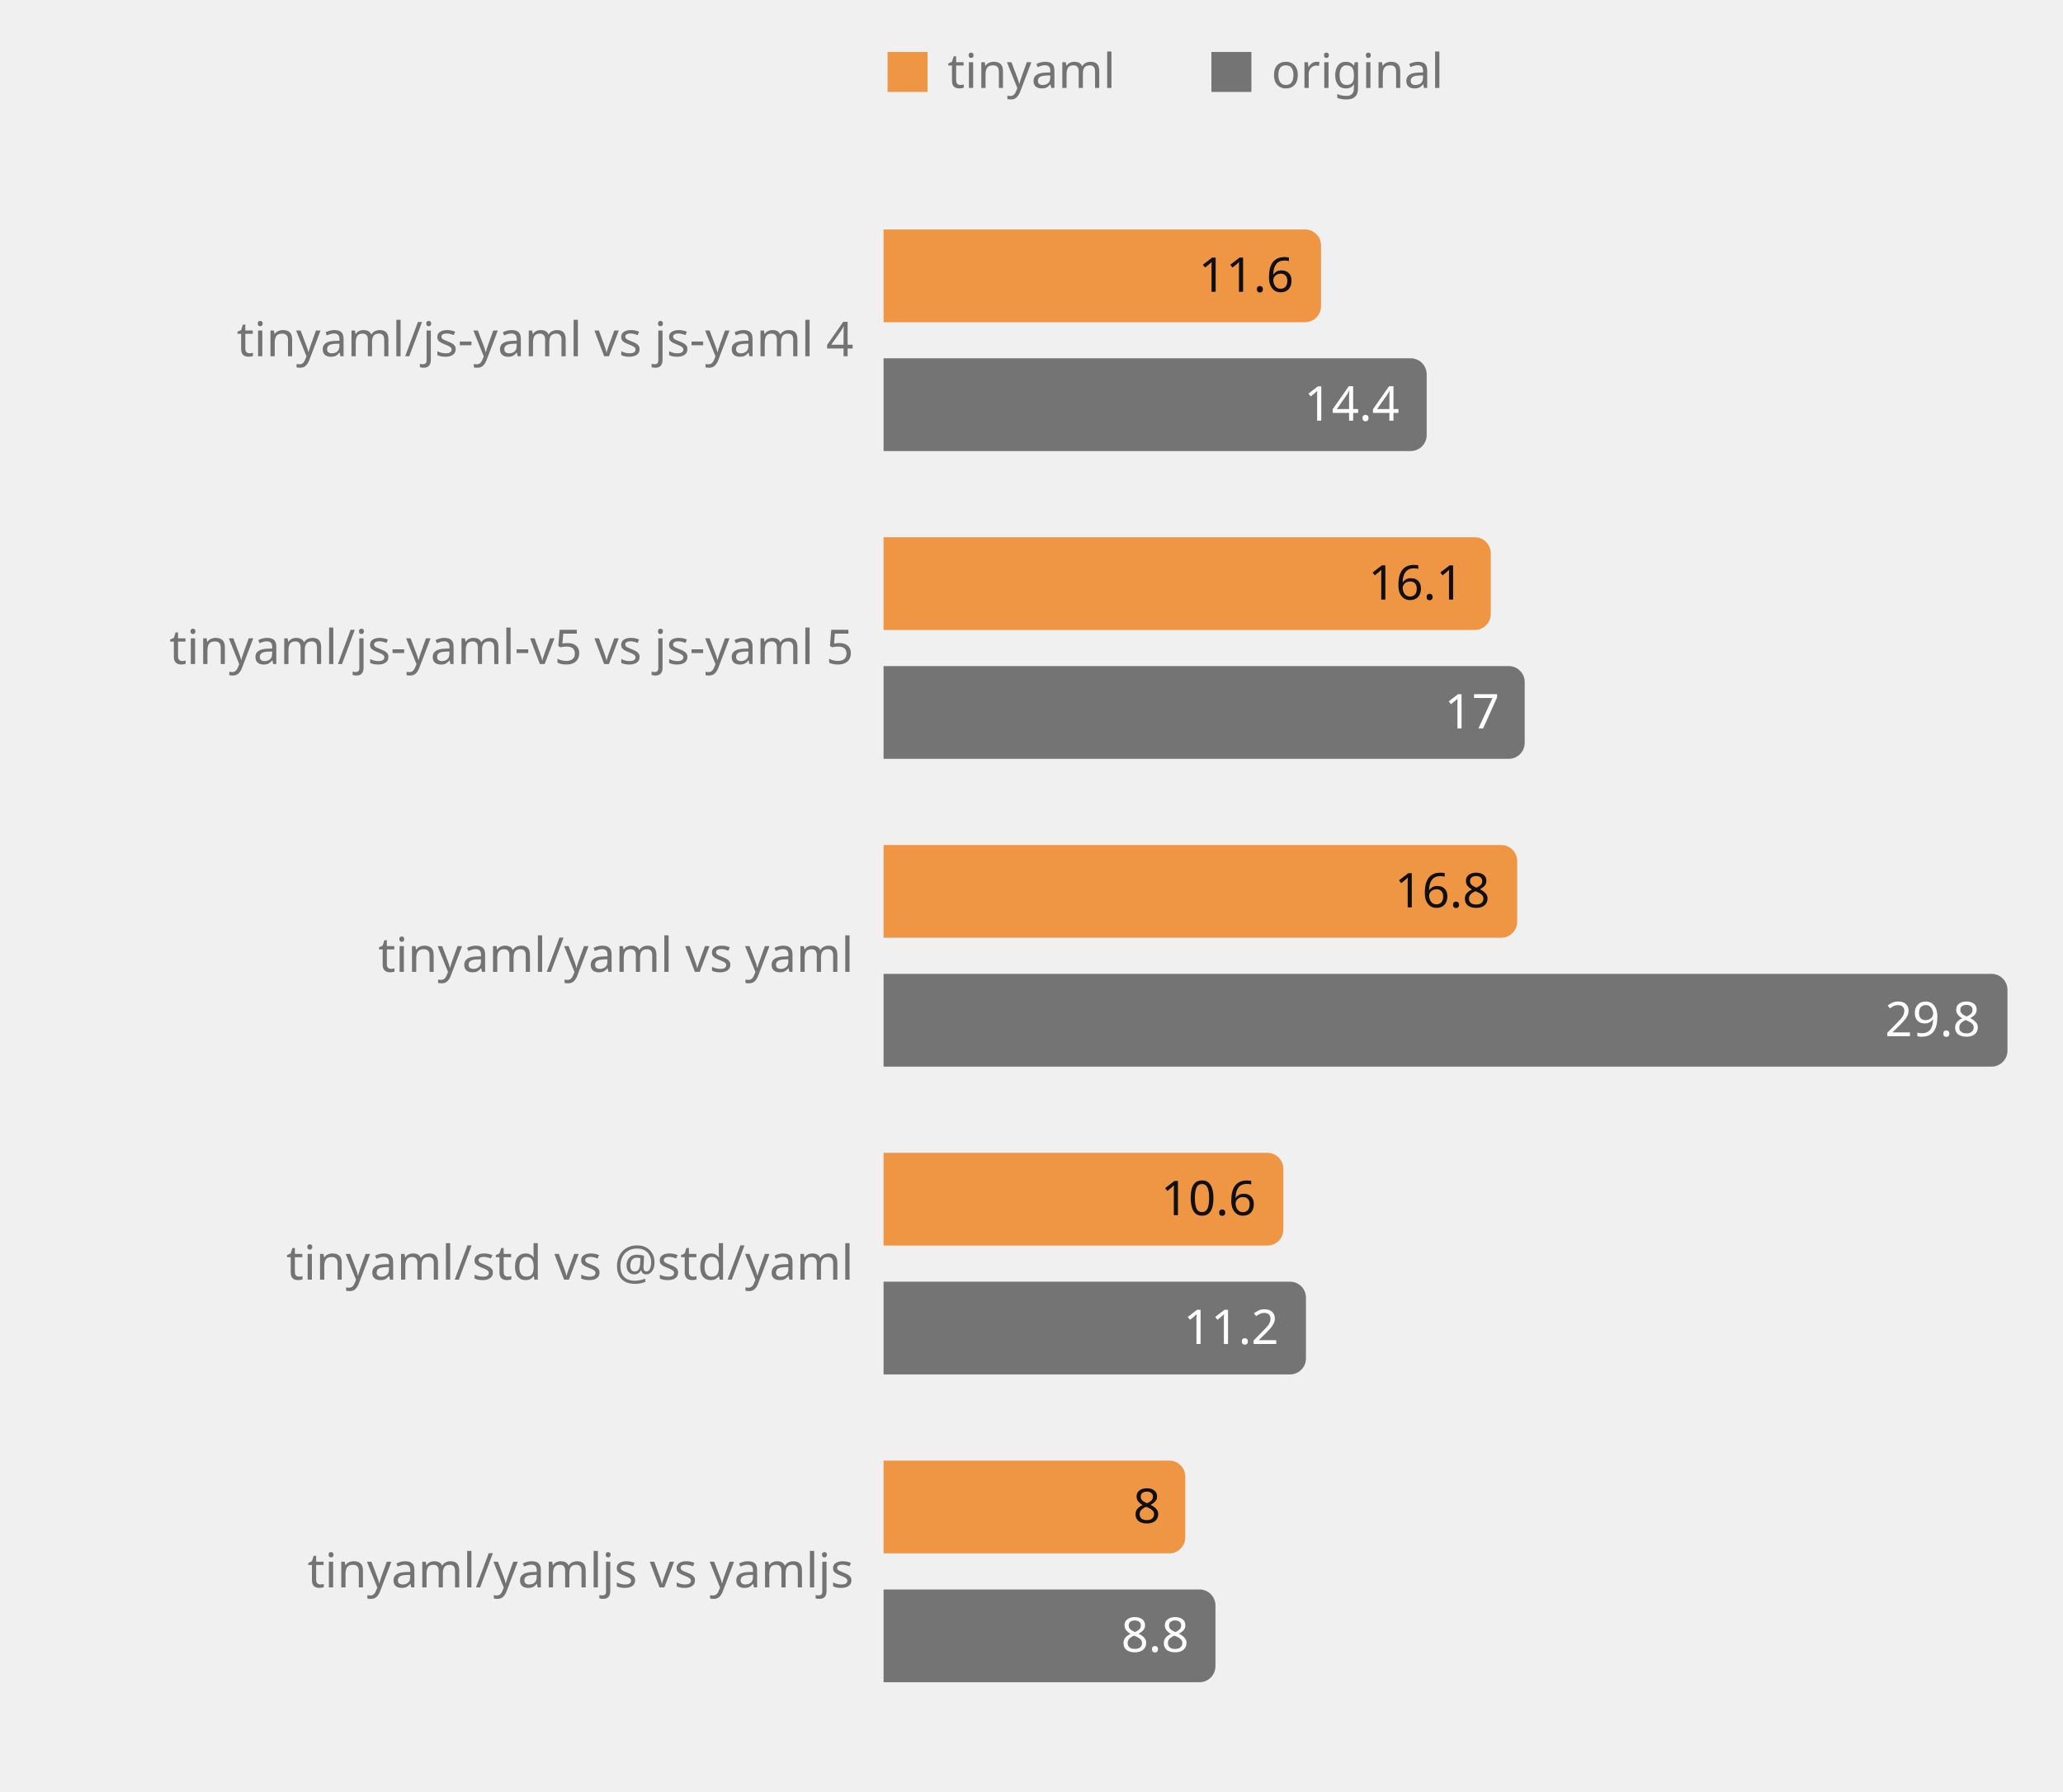
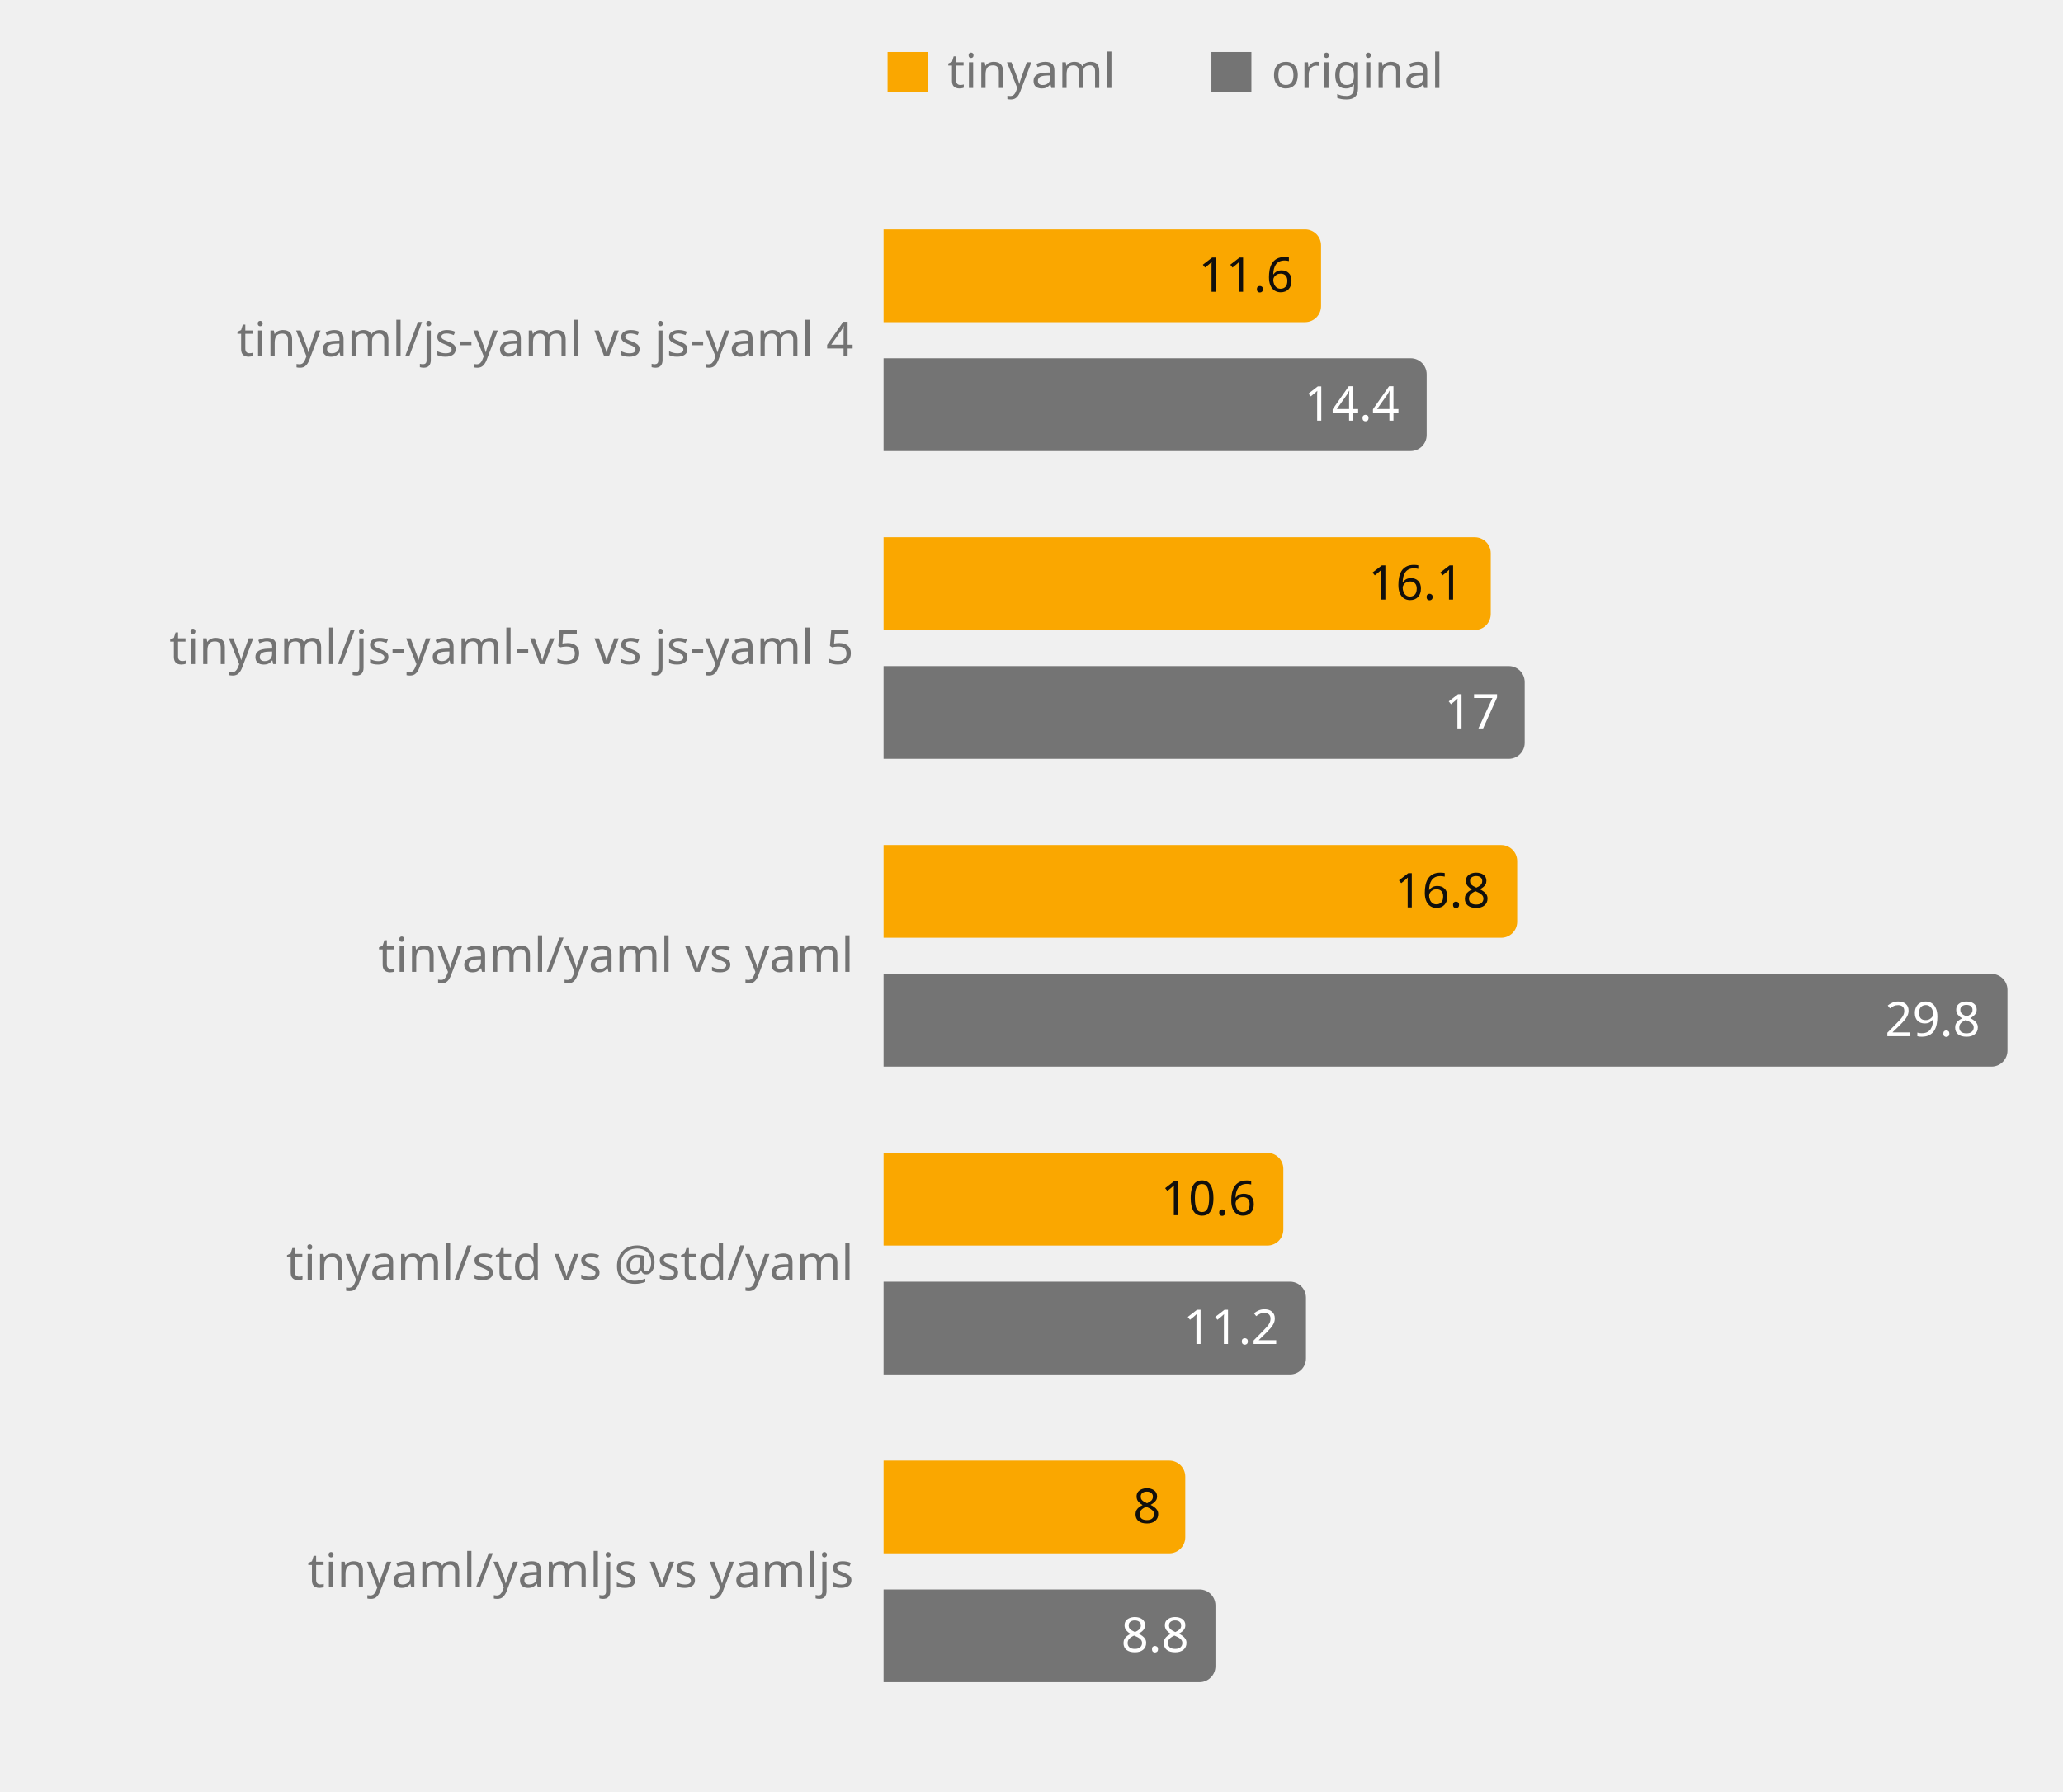
<svg xmlns="http://www.w3.org/2000/svg" role="img" aria-label="Bundle size, KiB gzip" version="1.1" class="marks" width="516" height="448.24" viewBox="0 0 516 448.24">
  <g fill="none" stroke-miterlimit="4" transform="translate(221,42)">
    <g class="mark-group role-frame root">
      <g transform="translate(0,0)">
        <path class="background" d="M0,0h283v394.24h-283Z" />
        <g>
          <g class="mark-group role-axis">
            <g transform="translate(0.5,394.74)">
              <path class="background" d="M0,0h0v0h0Z" pointer-events="none" />
              <g />
            </g>
          </g>
          <g class="mark-group role-axis">
            <g transform="translate(0.5,0.5)">
              <path class="background" d="M0,0h0v0h0Z" pointer-events="none" />
              <g>
                <g class="mark-text role-axis-label" pointer-events="none">
                  <text text-anchor="end" transform="translate(-8,46.62)" font-family="sans-serif" font-size="12px" fill="#737373" opacity="1">tinyaml/js-yaml vs js-yaml 4</text>
                  <text text-anchor="end" transform="translate(-8,123.62)" font-family="sans-serif" font-size="12px" fill="#737373" opacity="1">tinyaml/js-yaml-v5 vs js-yaml 5</text>
                  <text text-anchor="end" transform="translate(-8,200.62)" font-family="sans-serif" font-size="12px" fill="#737373" opacity="1">tinyaml/yaml vs yaml</text>
                  <text text-anchor="end" transform="translate(-8,277.62)" font-family="sans-serif" font-size="12px" fill="#737373" opacity="1">tinyaml/std vs @std/yaml</text>
                  <text text-anchor="end" transform="translate(-8,354.62)" font-family="sans-serif" font-size="12px" fill="#737373" opacity="1">tinyaml/yamljs vs yamljs</text>
                </g>
              </g>
            </g>
          </g>
          <g class="mark-rect role-mark layer_0_marks">
-             <path d="M0,15.40L105.42,15.40C107.63,15.40,109.42,17.19,109.42,19.40L109.42,34.60C109.42,36.81,107.63,38.60,105.42,38.60L0,38.60C0,38.60,0,38.60,0,38.60L0,15.40C0,15.40,0,15.40,0,15.40Z" fill="#ef9645" />
+             <path d="M0,15.40L105.42,15.40C107.63,15.40,109.42,17.19,109.42,19.40L109.42,34.60C109.42,36.81,107.63,38.60,105.42,38.60L0,38.60C0,38.60,0,38.60,0,38.60L0,15.40C0,15.40,0,15.40,0,15.40Z" fill="#faa700" />
            <path d="M0,47.63L131.84,47.63C134.04,47.63,135.84,49.42,135.84,51.63L135.84,66.84C135.84,69.04,134.04,70.84,131.84,70.84L0,70.84C0,70.84,0,70.84,0,70.84L0,47.63C0,47.63,0,47.63,0,47.63Z" fill="#747474" />
-             <path d="M0,92.4L147.87,92.4C150.08,92.4,151.87,94.19,151.87,96.4L151.87,111.60C151.87,113.81,150.08,115.60,147.87,115.60L0,115.60C0,115.60,0,115.60,0,115.60L0,92.4C0,92.4,0,92.4,0,92.4Z" fill="#ef9645" />
+             <path d="M0,92.4L147.87,92.4C150.08,92.4,151.87,94.19,151.87,96.4L151.87,111.60C151.87,113.81,150.08,115.60,147.87,115.60L0,115.60C0,115.60,0,115.60,0,115.60L0,92.4C0,92.4,0,92.4,0,92.4Z" fill="#faa700" />
            <path d="M0,124.63L156.36,124.63C158.57,124.63,160.36,126.42,160.36,128.63L160.36,143.84C160.36,146.04,158.57,147.84,156.36,147.84L0,147.84C0,147.84,0,147.84,0,147.84L0,124.63C0,124.63,0,124.63,0,124.63Z" fill="#747474" />
-             <path d="M0,169.4L154.48,169.4C156.68,169.4,158.48,171.19,158.48,173.4L158.48,188.60C158.48,190.81,156.68,192.60,154.48,192.60L0,192.60C0,192.60,0,192.60,0,192.60L0,169.4C0,169.4,0,169.4,0,169.4Z" fill="#ef9645" />
+             <path d="M0,169.4L154.48,169.4C156.68,169.4,158.48,171.19,158.48,173.4L158.48,188.60C158.48,190.81,156.68,192.60,154.48,192.60L0,192.60C0,192.60,0,192.60,0,192.60L0,169.4C0,169.4,0,169.4,0,169.4Z" fill="#faa700" />
            <path d="M0,201.63L277.11,201.63C279.32,201.63,281.11,203.42,281.11,205.63L281.11,220.84C281.11,223.04,279.32,224.84,277.11,224.84L0,224.84C0,224.84,0,224.84,0,224.84L0,201.63C0,201.63,0,201.63,0,201.63Z" fill="#747474" />
-             <path d="M0,246.4L95.99,246.4C98.20,246.4,99.99,248.19,99.99,250.4L99.99,265.60C99.99,267.81,98.20,269.60,95.99,269.60L0,269.60C0,269.60,0,269.60,0,269.60L0,246.4C0,246.4,0,246.4,0,246.4Z" fill="#ef9645" />
+             <path d="M0,246.4L95.99,246.4C98.20,246.4,99.99,248.19,99.99,250.4L99.99,265.60C99.99,267.81,98.20,269.60,95.99,269.60L0,269.60C0,269.60,0,269.60,0,269.60L0,246.4C0,246.4,0,246.4,0,246.4Z" fill="#faa700" />
            <path d="M0,278.63L101.65,278.63C103.86,278.63,105.65,280.42,105.65,282.63L105.65,297.84C105.65,300.04,103.86,301.84,101.65,301.84L0,301.84C0,301.84,0,301.84,0,301.84L0,278.63C0,278.63,0,278.63,0,278.63Z" fill="#747474" />
-             <path d="M0,323.4L71.46,323.4C73.67,323.4,75.46,325.19,75.46,327.4L75.46,342.60C75.46,344.81,73.67,346.60,71.46,346.60L0,346.60C0,346.60,0,346.60,0,346.60L0,323.4C0,323.4,0,323.4,0,323.4Z" fill="#ef9645" />
+             <path d="M0,323.4L71.46,323.4C73.67,323.4,75.46,325.19,75.46,327.4L75.46,342.60C75.46,344.81,73.67,346.60,71.46,346.60L0,346.60C0,346.60,0,346.60,0,346.60L0,323.4C0,323.4,0,323.4,0,323.4Z" fill="#faa700" />
            <path d="M0,355.63L79.01,355.63C81.22,355.63,83.01,357.42,83.01,359.63L83.01,374.84C83.01,377.04,81.22,378.84,79.01,378.84L0,378.84C0,378.84,0,378.84,0,378.84L0,355.63C0,355.63,0,355.63,0,355.63Z" fill="#747474" />
          </g>
          <g class="mark-text role-mark">
            <text text-anchor="middle" transform="translate(90.70,31.00)" font-family="sans-serif" font-size="12px" font-weight="500" fill="#110f0c">11.6</text>
            <text text-anchor="middle" transform="translate(117.12,63.23)" font-family="sans-serif" font-size="12px" font-weight="500" fill="#ffffff">14.4</text>
            <text text-anchor="middle" transform="translate(133.15,108.00)" font-family="sans-serif" font-size="12px" font-weight="500" fill="#110f0c">16.1</text>
            <text text-anchor="middle" transform="translate(147.16,140.23)" font-family="sans-serif" font-size="12px" font-weight="500" fill="#ffffff">17</text>
            <text text-anchor="middle" transform="translate(139.76,185.00)" font-family="sans-serif" font-size="12px" font-weight="500" fill="#110f0c">16.8</text>
            <text text-anchor="middle" transform="translate(262.39,217.23)" font-family="sans-serif" font-size="12px" font-weight="500" fill="#ffffff">29.8</text>
            <text text-anchor="middle" transform="translate(81.27,262.00)" font-family="sans-serif" font-size="12px" font-weight="500" fill="#110f0c">10.6</text>
            <text text-anchor="middle" transform="translate(86.93,294.23)" font-family="sans-serif" font-size="12px" font-weight="500" fill="#ffffff">11.2</text>
            <text text-anchor="middle" transform="translate(65.86,339.00)" font-family="sans-serif" font-size="12px" font-weight="500" fill="#110f0c">8</text>
            <text text-anchor="middle" transform="translate(67.89,371.23)" font-family="sans-serif" font-size="12px" font-weight="500" fill="#ffffff">8.8</text>
          </g>
          <g class="mark-group role-legend">
            <g transform="translate(0,-30)">
              <path class="background" d="M0,0h142v12h-142Z" pointer-events="none" />
              <g>
                <g class="mark-group role-legend-entry">
                  <g transform="translate(0,0)">
                    <path class="background" d="M0,0h0v0h0Z" pointer-events="none" />
                    <g>
                      <g class="mark-group role-scope">
                        <g transform="translate(0,0)">
                          <path class="background" d="M0,0h60.16v12h-60.16Z" pointer-events="none" opacity="1" />
                          <g>
                            <g class="mark-symbol role-legend-symbol" pointer-events="none">
-                               <path transform="translate(6,6)" d="M-5,-5h10v10h-10Z" fill="#ef9645" stroke-width="1.5" opacity="1" />
+                               <path transform="translate(6,6)" d="M-5,-5h10v10h-10Z" fill="#faa700" stroke-width="1.5" opacity="1" />
                            </g>
                            <g class="mark-text role-legend-label" pointer-events="none">
                              <text text-anchor="start" transform="translate(16,10)" font-family="sans-serif" font-size="12px" fill="#737373" opacity="1">tinyaml</text>
                            </g>
                          </g>
                        </g>
                        <g transform="translate(81,0)">
                          <path class="background" d="M0,0h60.16v12h-60.16Z" pointer-events="none" opacity="1" />
                          <g>
                            <g class="mark-symbol role-legend-symbol" pointer-events="none">
                              <path transform="translate(6,6)" d="M-5,-5h10v10h-10Z" fill="#747474" stroke-width="1.5" opacity="1" />
                            </g>
                            <g class="mark-text role-legend-label" pointer-events="none">
                              <text text-anchor="start" transform="translate(16,10)" font-family="sans-serif" font-size="12px" fill="#737373" opacity="1">original</text>
                            </g>
                          </g>
                        </g>
                      </g>
                    </g>
                  </g>
                </g>
              </g>
            </g>
          </g>
        </g>
      </g>
    </g>
  </g>
</svg>
